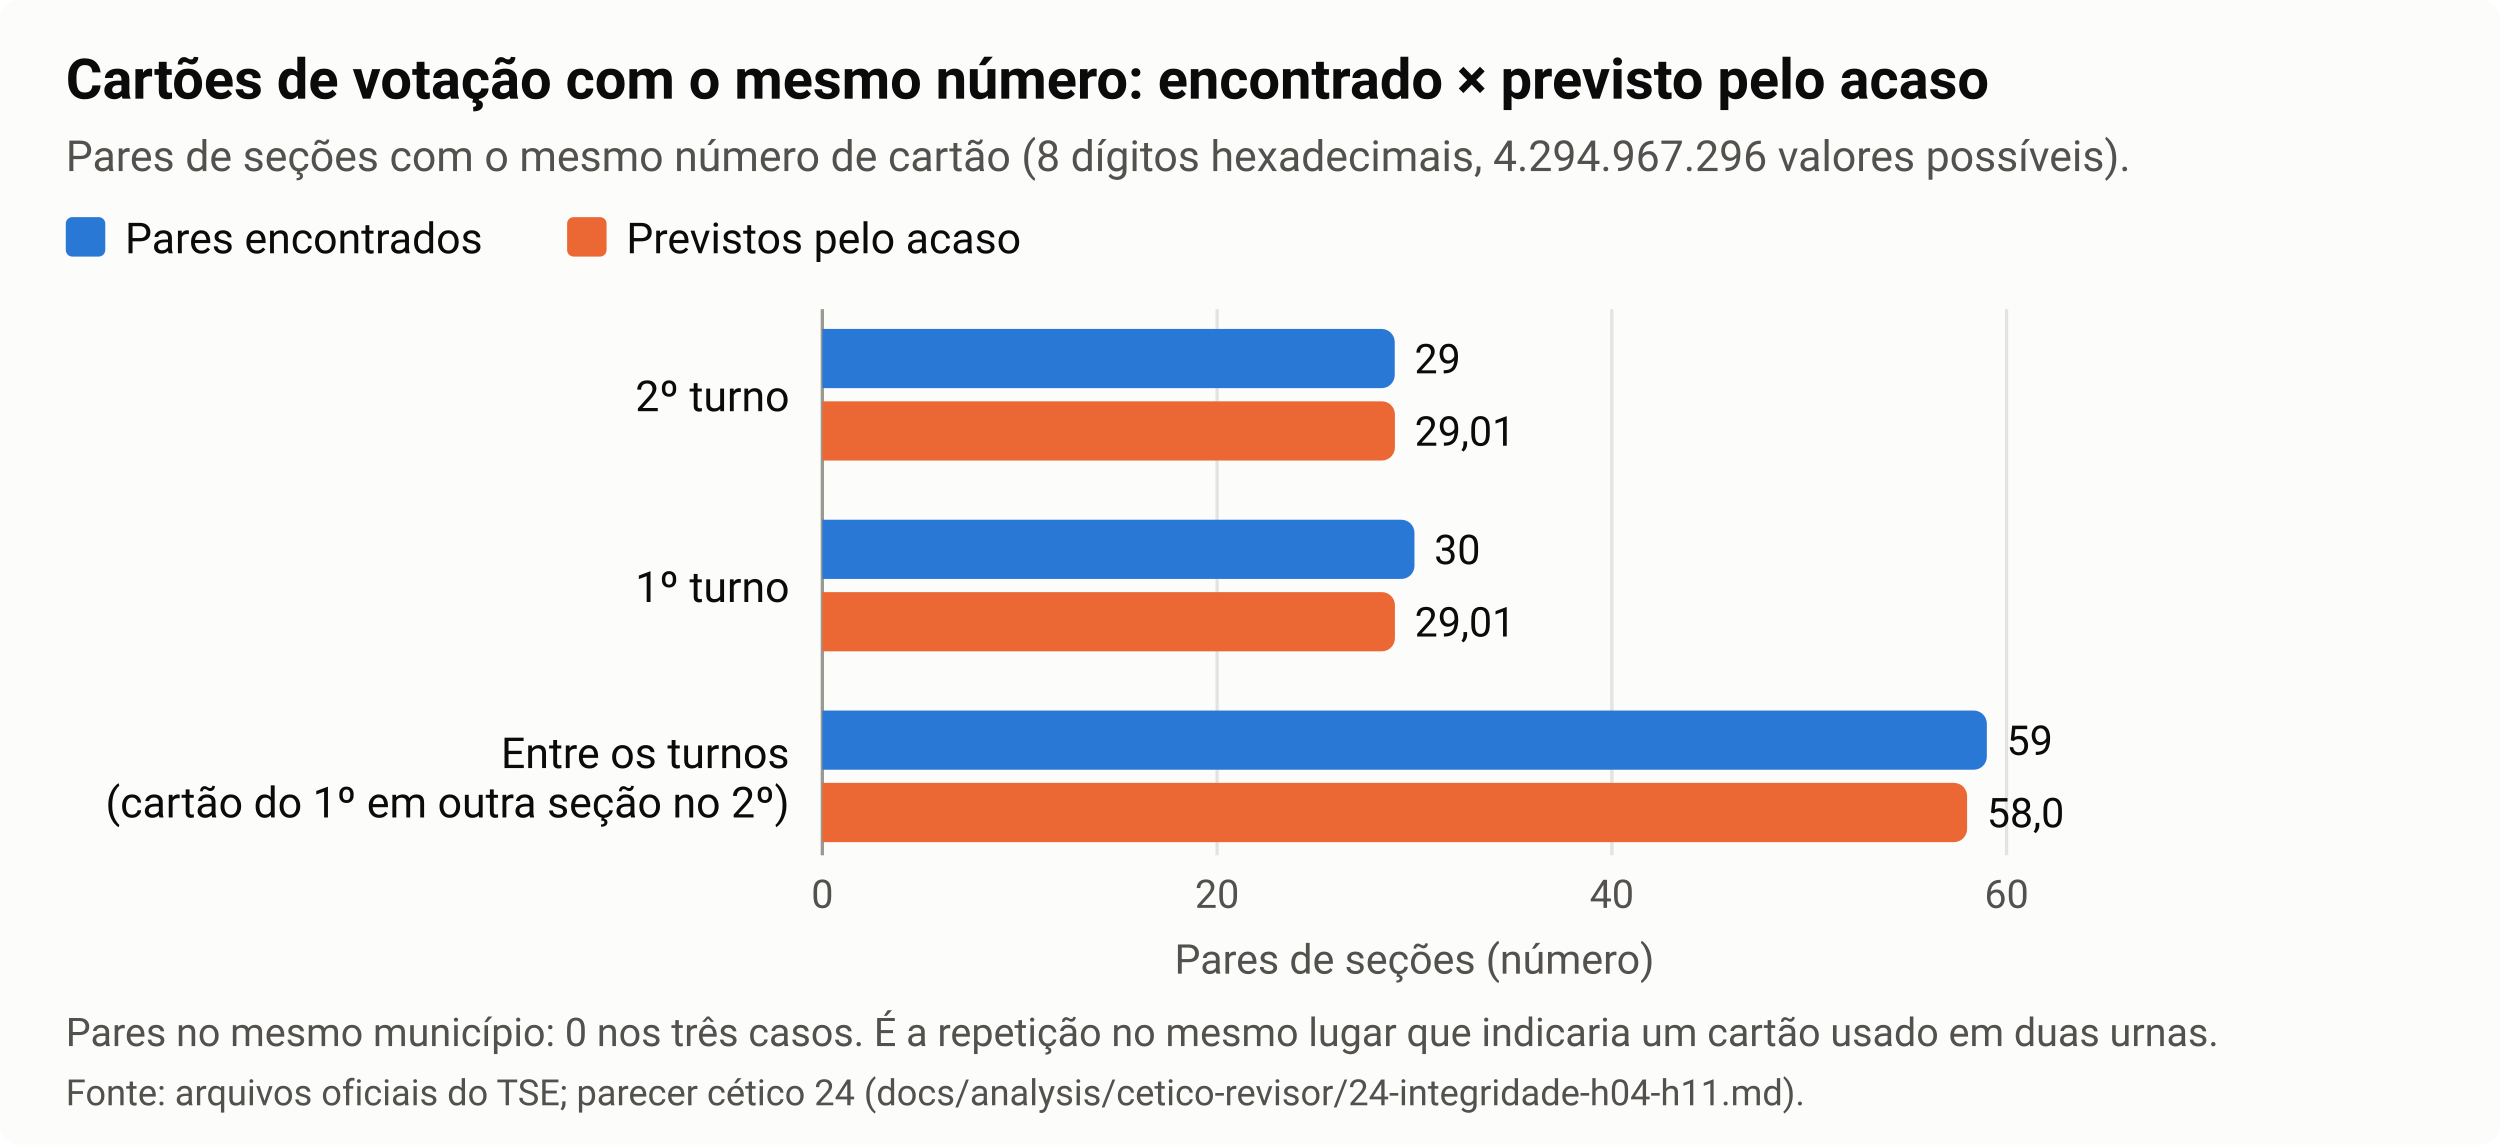
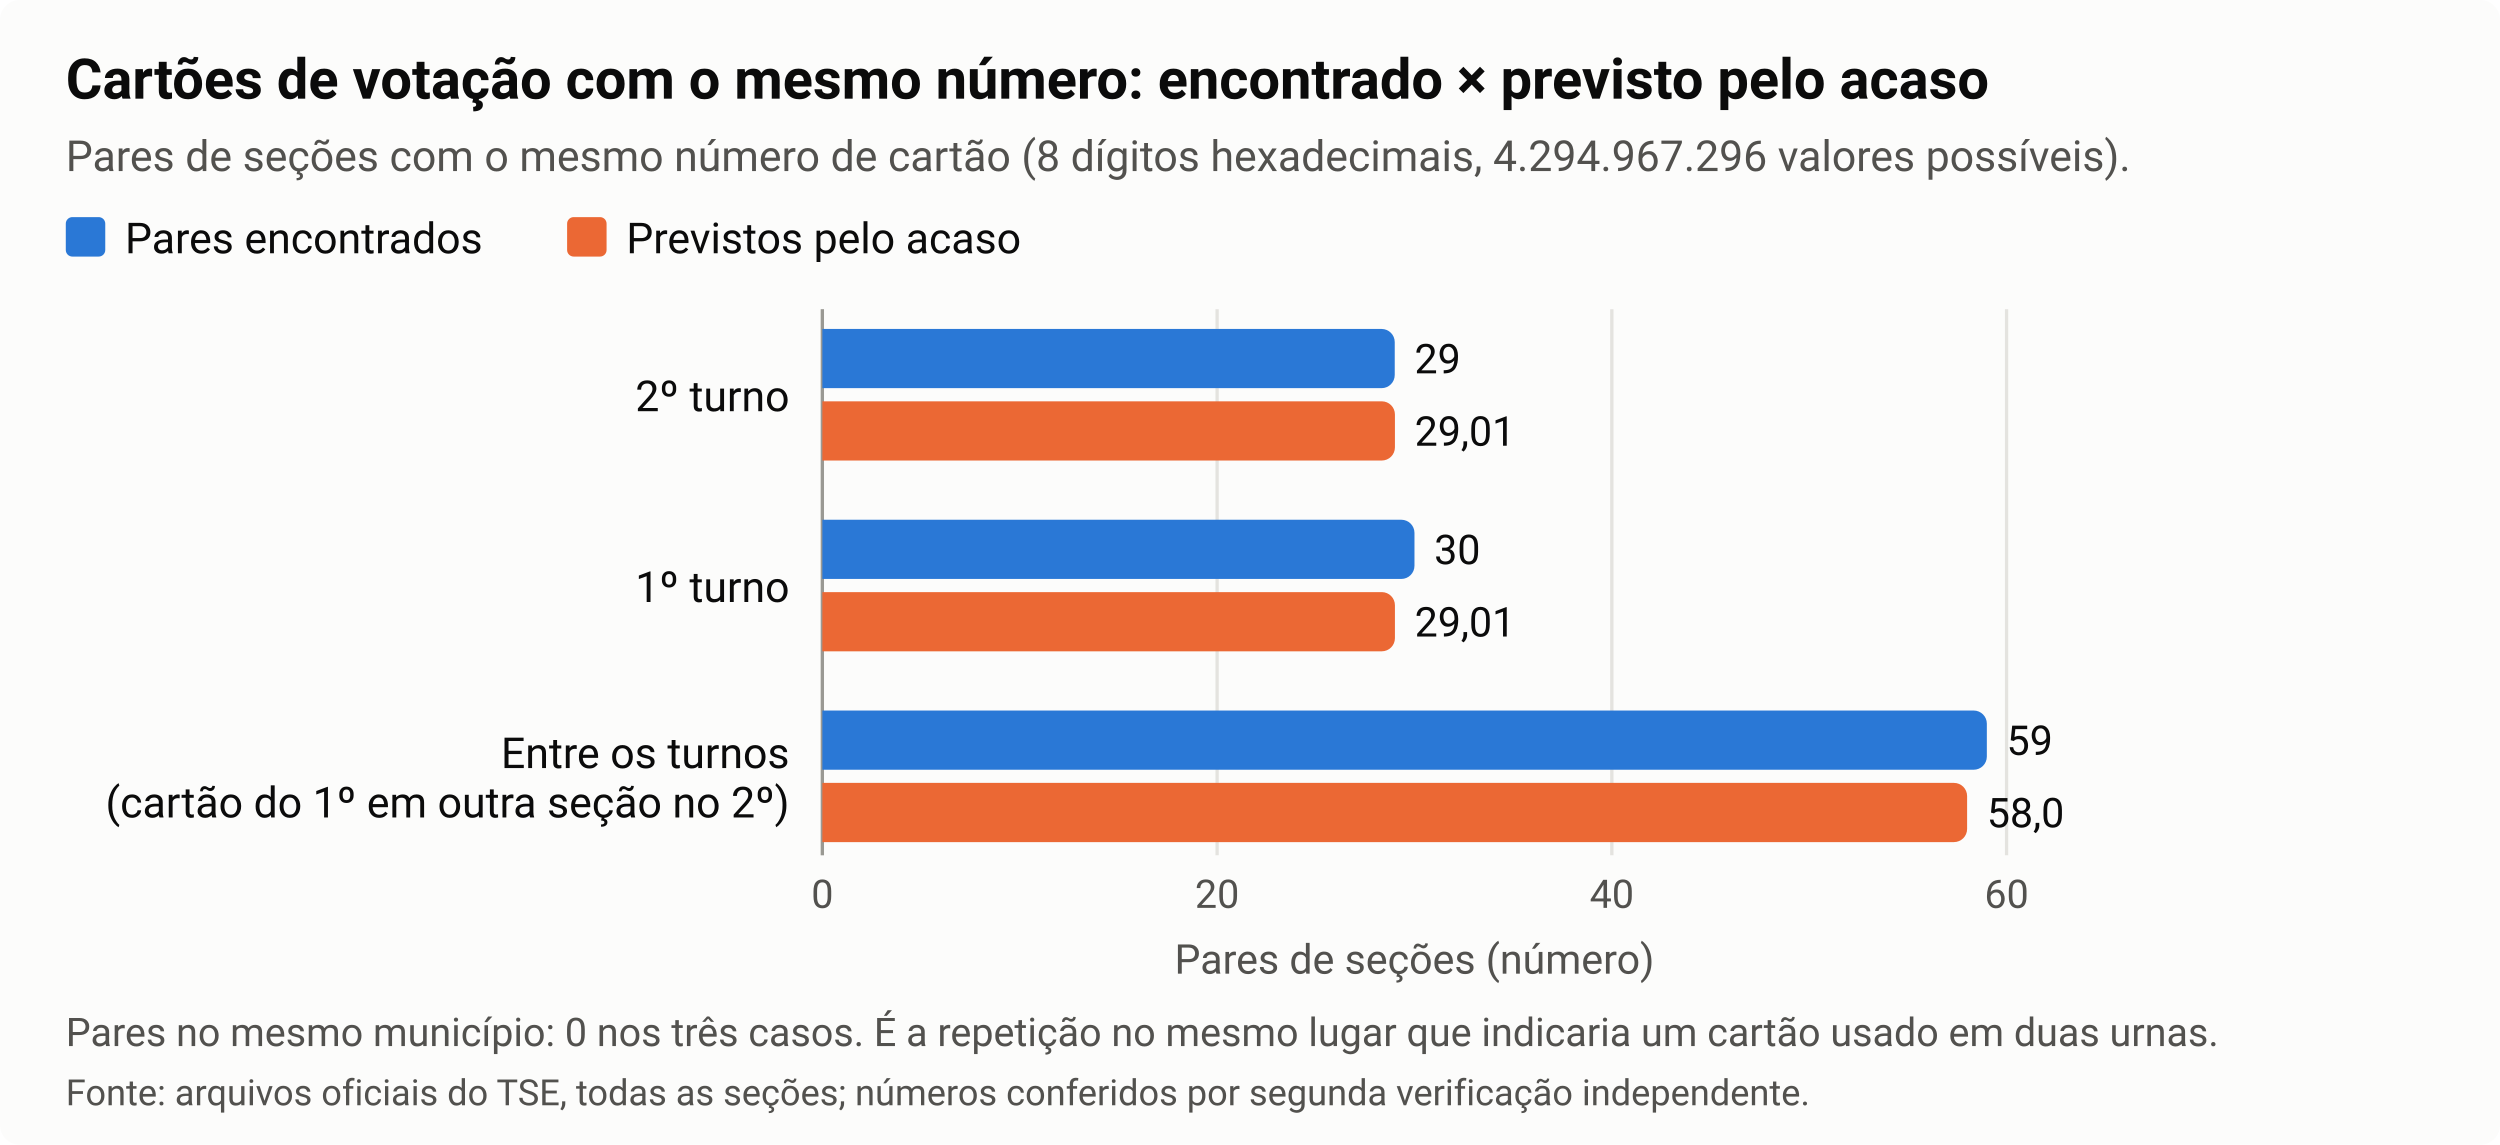
<svg xmlns="http://www.w3.org/2000/svg" viewBox="0 0 760 348" width="760" height="348" role="img" aria-labelledby="titulo desc">
  <style>
  .fundo{fill:#fcfcfb}.t1{fill:#0b0b0b}.t2{fill:#52514e}.grade{stroke:#e4e3df}.eixo{stroke:#9a9993}
  .s0{fill:#2a78d6}.s1{fill:#eb6834}
  text{font-family:system-ui,-apple-system,'Segoe UI',Roboto,Arial,sans-serif}
  @media (prefers-color-scheme:dark){.fundo{fill:#1a1a19}.t1{fill:#f0efec}.t2{fill:#c3c2b7}.grade{stroke:#383835}.eixo{stroke:#6d6c66}.s0{fill:#3987e5}.s1{fill:#d95926}}
</style>
  <rect class="fundo" width="760" height="348" rx="6" />
  <text class="t1" x="20" y="30" font-size="17" font-weight="600">Cartões de votação com o mesmo número: encontrado × previsto pelo acaso</text>
  <text class="t2" x="20" y="52" font-size="13">Pares de seções com o mesmo número de cartão (8 dígitos hexadecimais, 4.294.967.296 valores possíveis).</text>
  <rect class="s0" x="20" y="66" width="12" height="12" rx="2" />
  <text class="t1" x="38" y="77" font-size="13">Pares encontrados</text>
  <rect class="s1" x="172.4" y="66" width="12" height="12" rx="2" />
  <text class="t1" x="190.4" y="77" font-size="13">Previstos pelo acaso</text>
  <line class="grade" x1="250" x2="250" y1="94" y2="260" stroke-width="1" />
  <text class="t2" x="250" y="276" font-size="12" text-anchor="middle">0</text>
  <line class="grade" x1="370" x2="370" y1="94" y2="260" stroke-width="1" />
  <text class="t2" x="370" y="276" font-size="12" text-anchor="middle">20</text>
  <line class="grade" x1="490" x2="490" y1="94" y2="260" stroke-width="1" />
  <text class="t2" x="490" y="276" font-size="12" text-anchor="middle">40</text>
  <line class="grade" x1="610" x2="610" y1="94" y2="260" stroke-width="1" />
  <text class="t2" x="610" y="276" font-size="12" text-anchor="middle">60</text>
  <line class="eixo" x1="250" x2="250" y1="94" y2="260" stroke-width="1" />
  <text class="t1" x="240" y="125" font-size="13" text-anchor="end">2º turno</text>
  <path class="s0" d="M250,100h170a4,4 0 0 1 4,4v10a4,4 0 0 1 -4,4h-170z" />
  <text class="t1" x="430" y="113.5" font-size="12.5">29</text>
  <path class="s1" d="M250,122h170.06a4,4 0 0 1 4,4v10a4,4 0 0 1 -4,4h-170.06z" />
  <text class="t1" x="430.06" y="135.5" font-size="12.5">29,01</text>
  <text class="t1" x="240" y="183" font-size="13" text-anchor="end">1º turno</text>
  <path class="s0" d="M250,158h176a4,4 0 0 1 4,4v10a4,4 0 0 1 -4,4h-176z" />
  <text class="t1" x="436" y="171.5" font-size="12.5">30</text>
  <path class="s1" d="M250,180h170.06a4,4 0 0 1 4,4v10a4,4 0 0 1 -4,4h-170.06z" />
  <text class="t1" x="430.06" y="193.5" font-size="12.5">29,01</text>
  <text class="t1" x="240" y="233.5" font-size="13" text-anchor="end">Entre os turnos</text>
  <text class="t1" x="240" y="248.5" font-size="13" text-anchor="end">(cartão do 1º em outra seção no 2º)</text>
  <path class="s0" d="M250,216h350a4,4 0 0 1 4,4v10a4,4 0 0 1 -4,4h-350z" />
  <text class="t1" x="610" y="229.5" font-size="12.5">59</text>
  <path class="s1" d="M250,238h344a4,4 0 0 1 4,4v10a4,4 0 0 1 -4,4h-344z" />
  <text class="t1" x="604" y="251.5" font-size="12.5">58,0</text>
  <text class="t2" x="430" y="296" font-size="12.5" text-anchor="middle">Pares de seções (número)</text>
  <text class="t2" x="20" y="318" font-size="12">Pares no mesmo município: 0 nos três casos. É a repetição no mesmo lugar que indicaria um cartão usado em duas urnas.</text>
-   <text class="t2" x="20" y="336" font-size="11">Fonte: arquivos oficiais do TSE; parecer cético 24 (docs/analysis/cetico-revisor/24-integridade-h04-h11.md).</text>
+   <text class="t2" x="20" y="336" font-size="11">Fonte: arquivos oficiais do TSE, todas as seções; números conferidos por segunda verificação independente.</text>
</svg>
